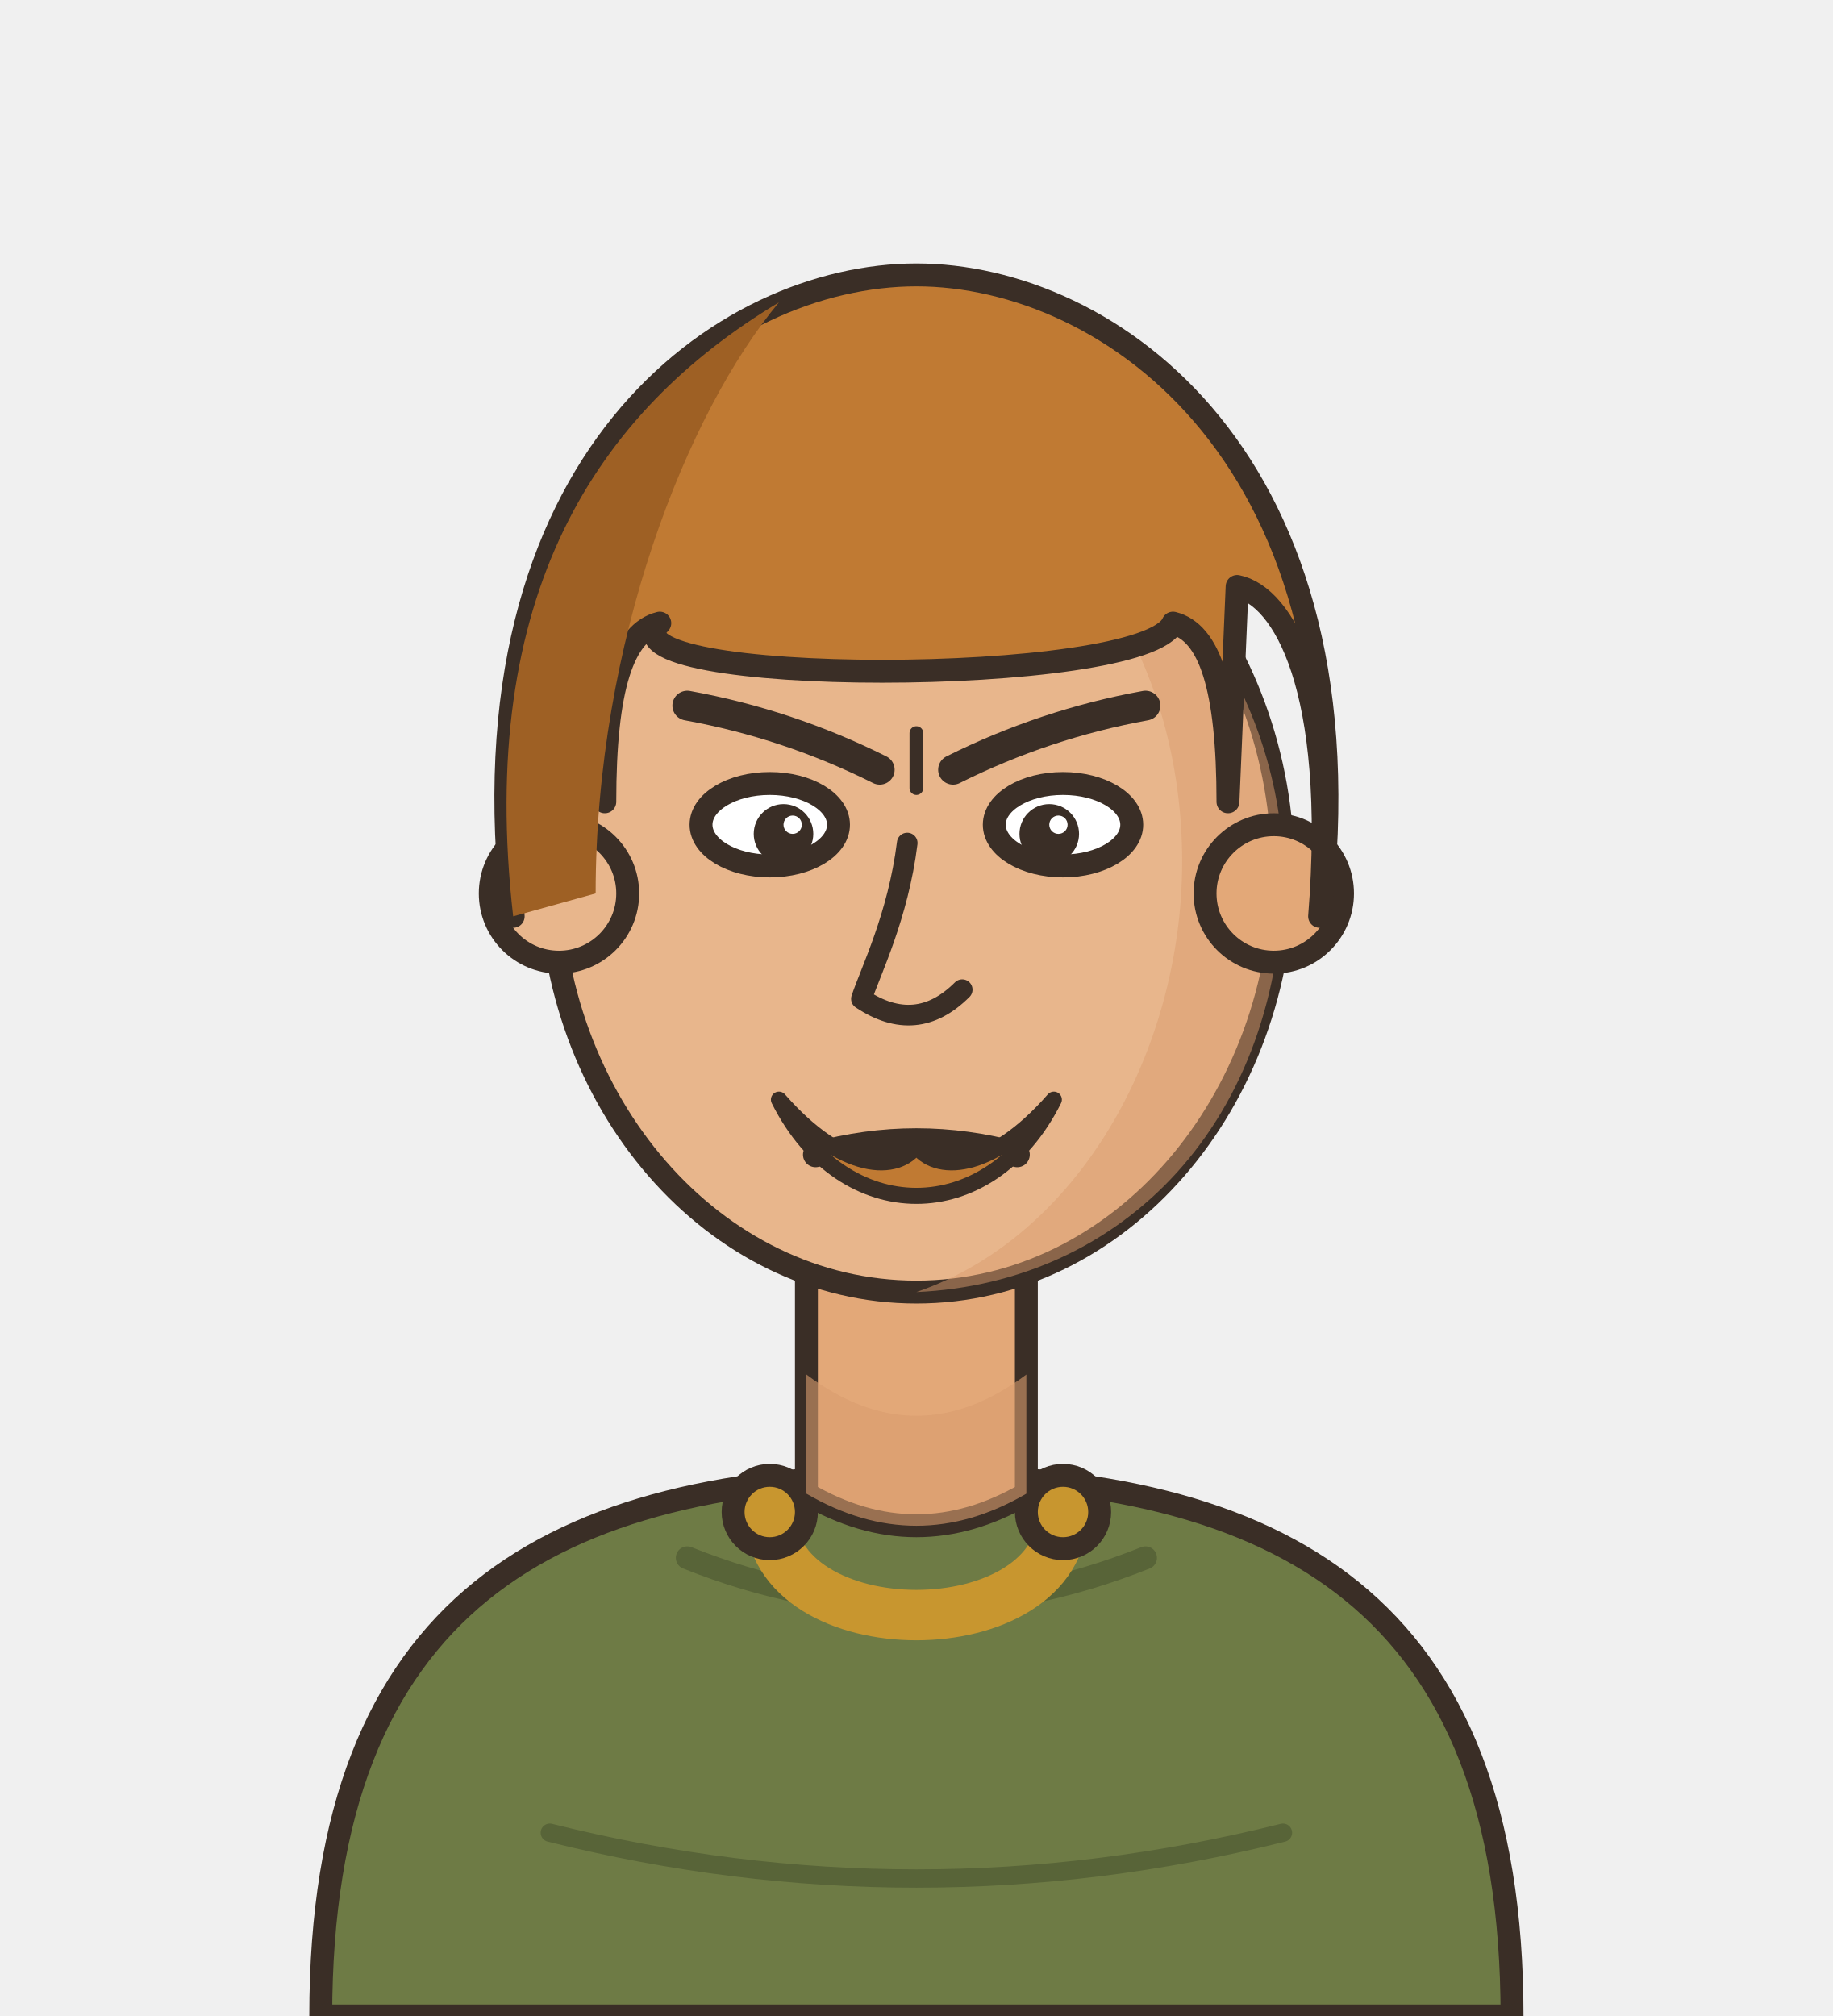
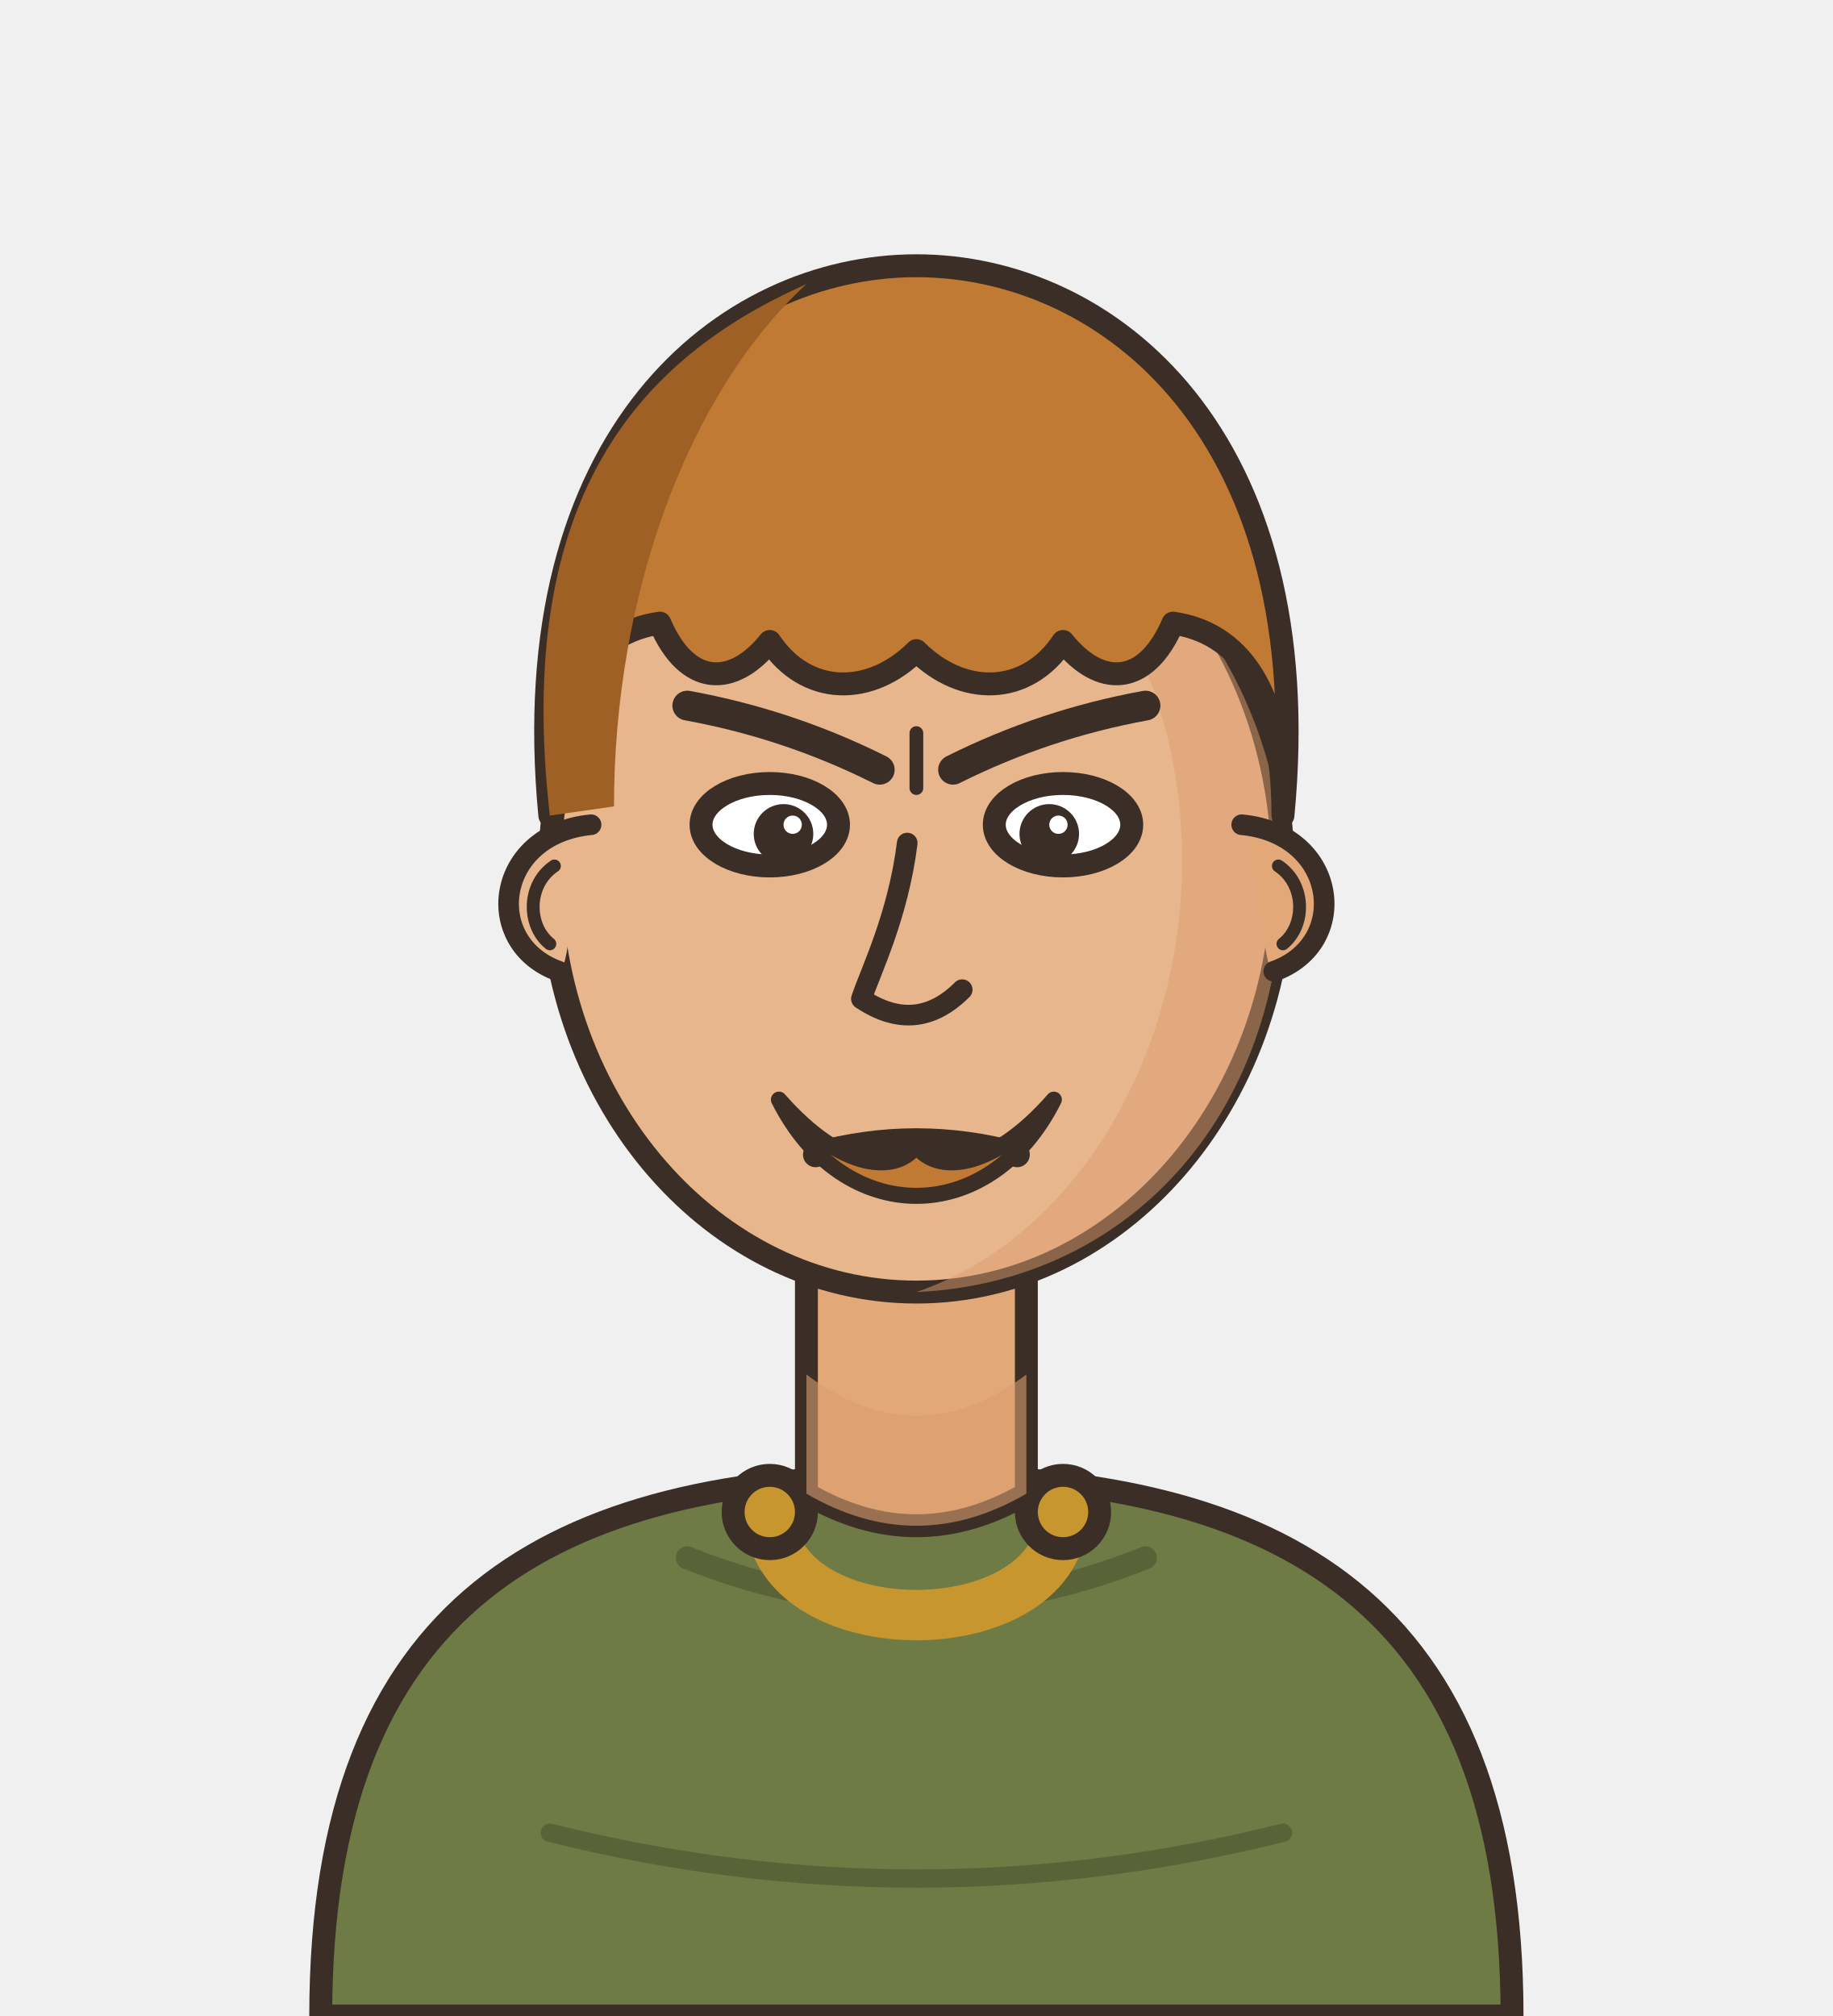
<svg xmlns="http://www.w3.org/2000/svg" width="400" height="440" viewBox="0 0 400 440">
  <g stroke="#3A2E26" stroke-width="5" stroke-linejoin="round" stroke-linecap="round">
    <path d="M70 440 C70 350 120 322 200 322 C280 322 330 350 330 440 Z" fill="#6E7B45" />
    <path d="M150 340 Q200 360 250 340" fill="none" stroke="#586438" stroke-width="5" />
    <path d="M120 400 Q200 420 280 400" fill="none" stroke="#586438" stroke-width="4" />
    <path d="M168 330 C168 360 232 360 232 330" fill="none" stroke="#C8962F" stroke-width="11" />
    <circle cx="168" cy="330" r="8" fill="#C8962F" />
    <circle cx="232" cy="330" r="8" fill="#C8962F" />
    <path d="M176 274 L176 326 Q200 340 224 326 L224 274 Z" fill="#E3A878" />
    <path d="M176 300 Q200 318 224 300 L224 326 Q200 340 176 326 Z" fill="#D99C6E" stroke="none" opacity="0.6" />
    <ellipse cx="200" cy="190" rx="80" ry="92" fill="#E8B68C" />
    <path d="M200 100 C250 104 280 150 280 190 C280 245 245 280 200 282 C235 270 258 230 258 188 C258 145 235 108 200 100 Z" fill="#D99C6E" stroke="none" opacity="0.5" />
-     <circle cx="122" cy="195" r="15" fill="#E8B68C" />
-     <circle cx="278" cy="195" r="15" fill="#E3A878" />
-     <path d="M112 200 C100 100 158 60 200 60 C242 60 300 100 288 200 C292 150 280 130 270 128 L268 175 C268 150 264 138 256 136 C250 150 130 150 144 136 C136 138 132 150 132 175 L130 128 C120 130 108 150 112 200 Z" fill="#C07A33" />
-     <path d="M112 200 C104 130 130 90 170 66 C150 90 130 140 130 195 Z" fill="#9E6024" stroke="none" />
+     <path d="M129 179 C107 180 103 207 122 213 C125 208 124 196 127 188 C127 184 128 181 129 179 Z" fill="#E8B68C" stroke="none" />
+     <path d="M271 179 C293 180 297 207 278 213 C275 208 276 196 273 188 C273 184 272 181 271 179 Z" fill="#E3A878" stroke="none" />
+     <path d="M129 180 C108 182 105 206 122 212" fill="none" stroke="#3A2E26" stroke-width="4.5" />
+     <path d="M271 180 C292 182 295 206 278 212" fill="none" stroke="#3A2E26" stroke-width="4.5" />
+     <path d="M121 189 C115 193 115 202 120 206" fill="none" stroke="#3A2E26" stroke-width="2.8" />
+     <path d="M279 189 C285 193 285 202 280 206" fill="none" stroke="#3A2E26" stroke-width="2.8" />
+     <path d="M120 178 C112 95 158 58 200 58 C242 58 288 95 280 178 C280 150 270 138 256 136 C250 150 240 150 232 140 C224 152 210 152 200 142 C190 152 176 152 168 140 C160 150 150 150 144 136 C130 138 120 150 120 178 Z" fill="#C07A33" />
+     <path d="M120 178 C112 108 140 78 176 62 C150 86 134 130 134 176 Z" fill="#9E6024" stroke="none" />
    <path d="M150 154 Q172 158 192 168" fill="none" stroke="#3A2E26" stroke-width="6.5" />
    <path d="M208 168 Q228 158 250 154" fill="none" stroke="#3A2E26" stroke-width="6.5" />
    <path d="M200 160 L200 172" stroke="#3A2E26" stroke-width="3" fill="none" />
    <ellipse cx="168" cy="180" rx="15" ry="9" fill="#fff" />
    <circle cx="171" cy="182" r="6.5" fill="#3A2E26" stroke="none" />
    <circle cx="173" cy="180" r="2" fill="#fff" stroke="none" />
    <ellipse cx="232" cy="180" rx="15" ry="9" fill="#fff" />
    <circle cx="229" cy="182" r="6.5" fill="#3A2E26" stroke="none" />
    <circle cx="231" cy="180" r="2" fill="#fff" stroke="none" />
    <path d="M198 184 C196 200 190 212 188 218 Q200 226 210 216" fill="none" stroke="#3A2E26" stroke-width="4.5" />
    <path d="M178 252 Q200 246 222 252" fill="none" stroke="#3A2E26" stroke-width="5.5" />
    <path d="M170 240 C184 256 196 256 200 250 C204 256 216 256 230 240 C216 268 184 268 170 240 Z" fill="#C07A33" stroke="#3A2E26" stroke-width="3.5" />
  </g>
</svg>
